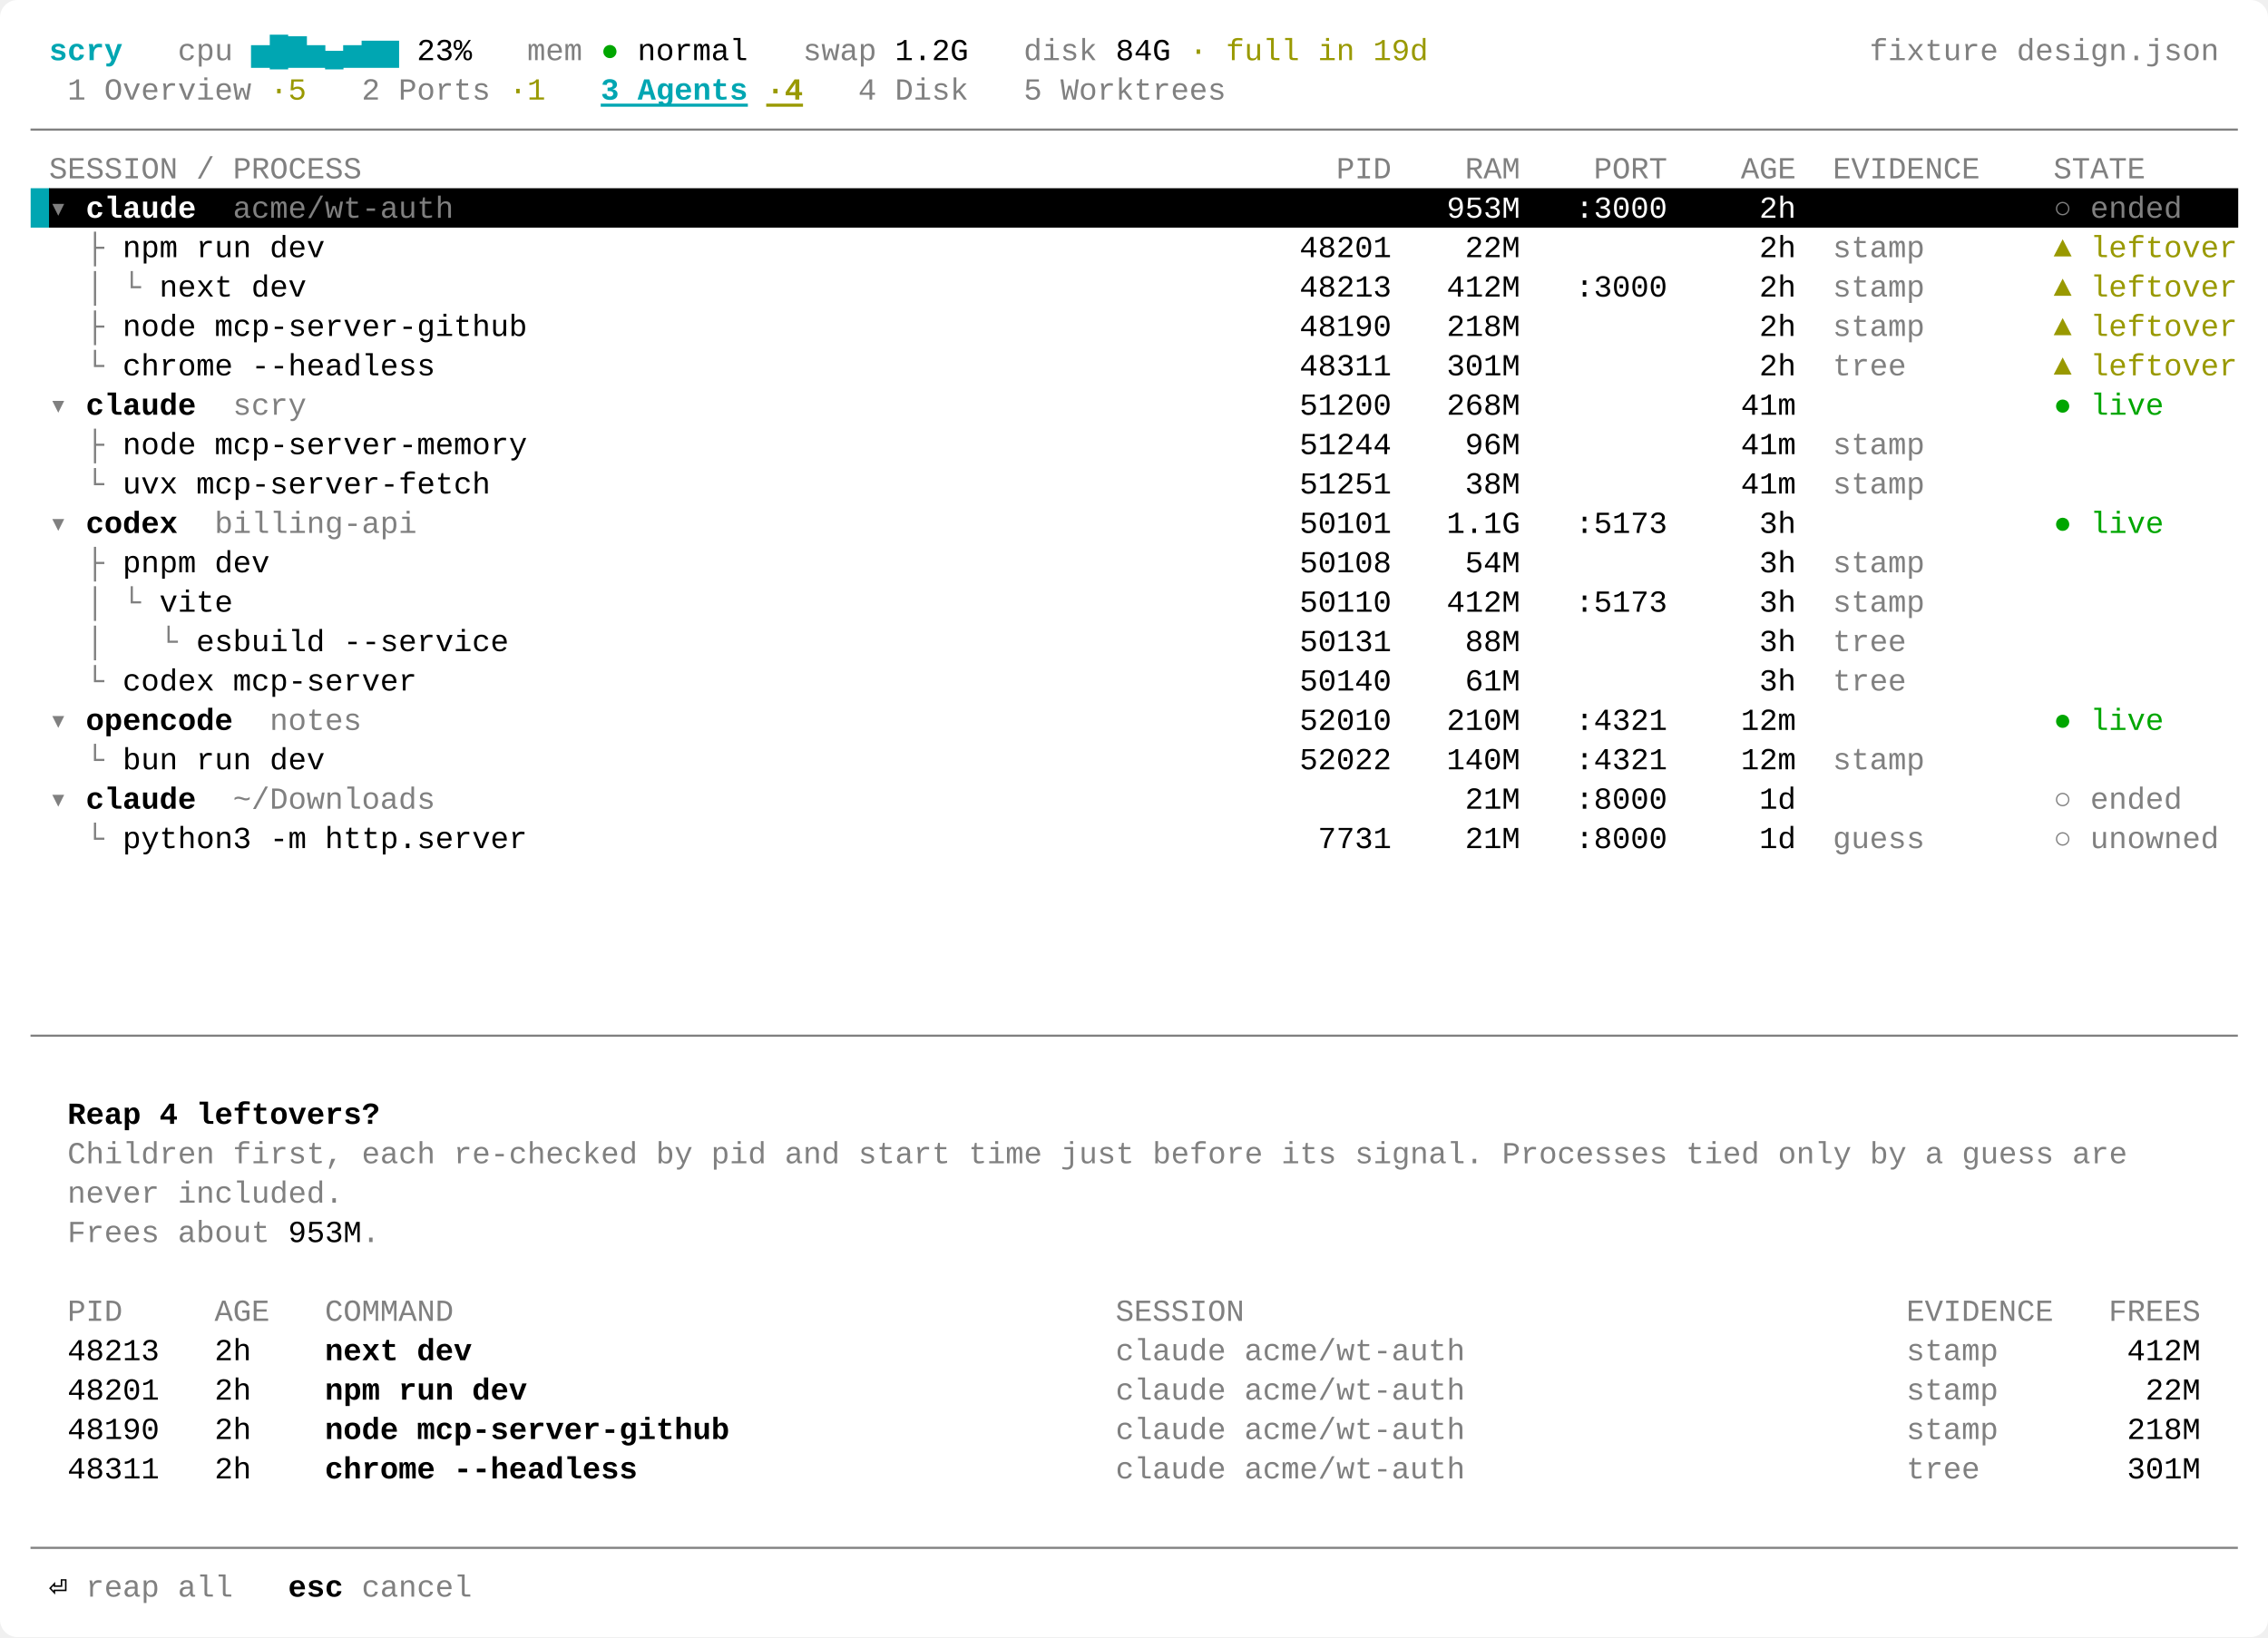
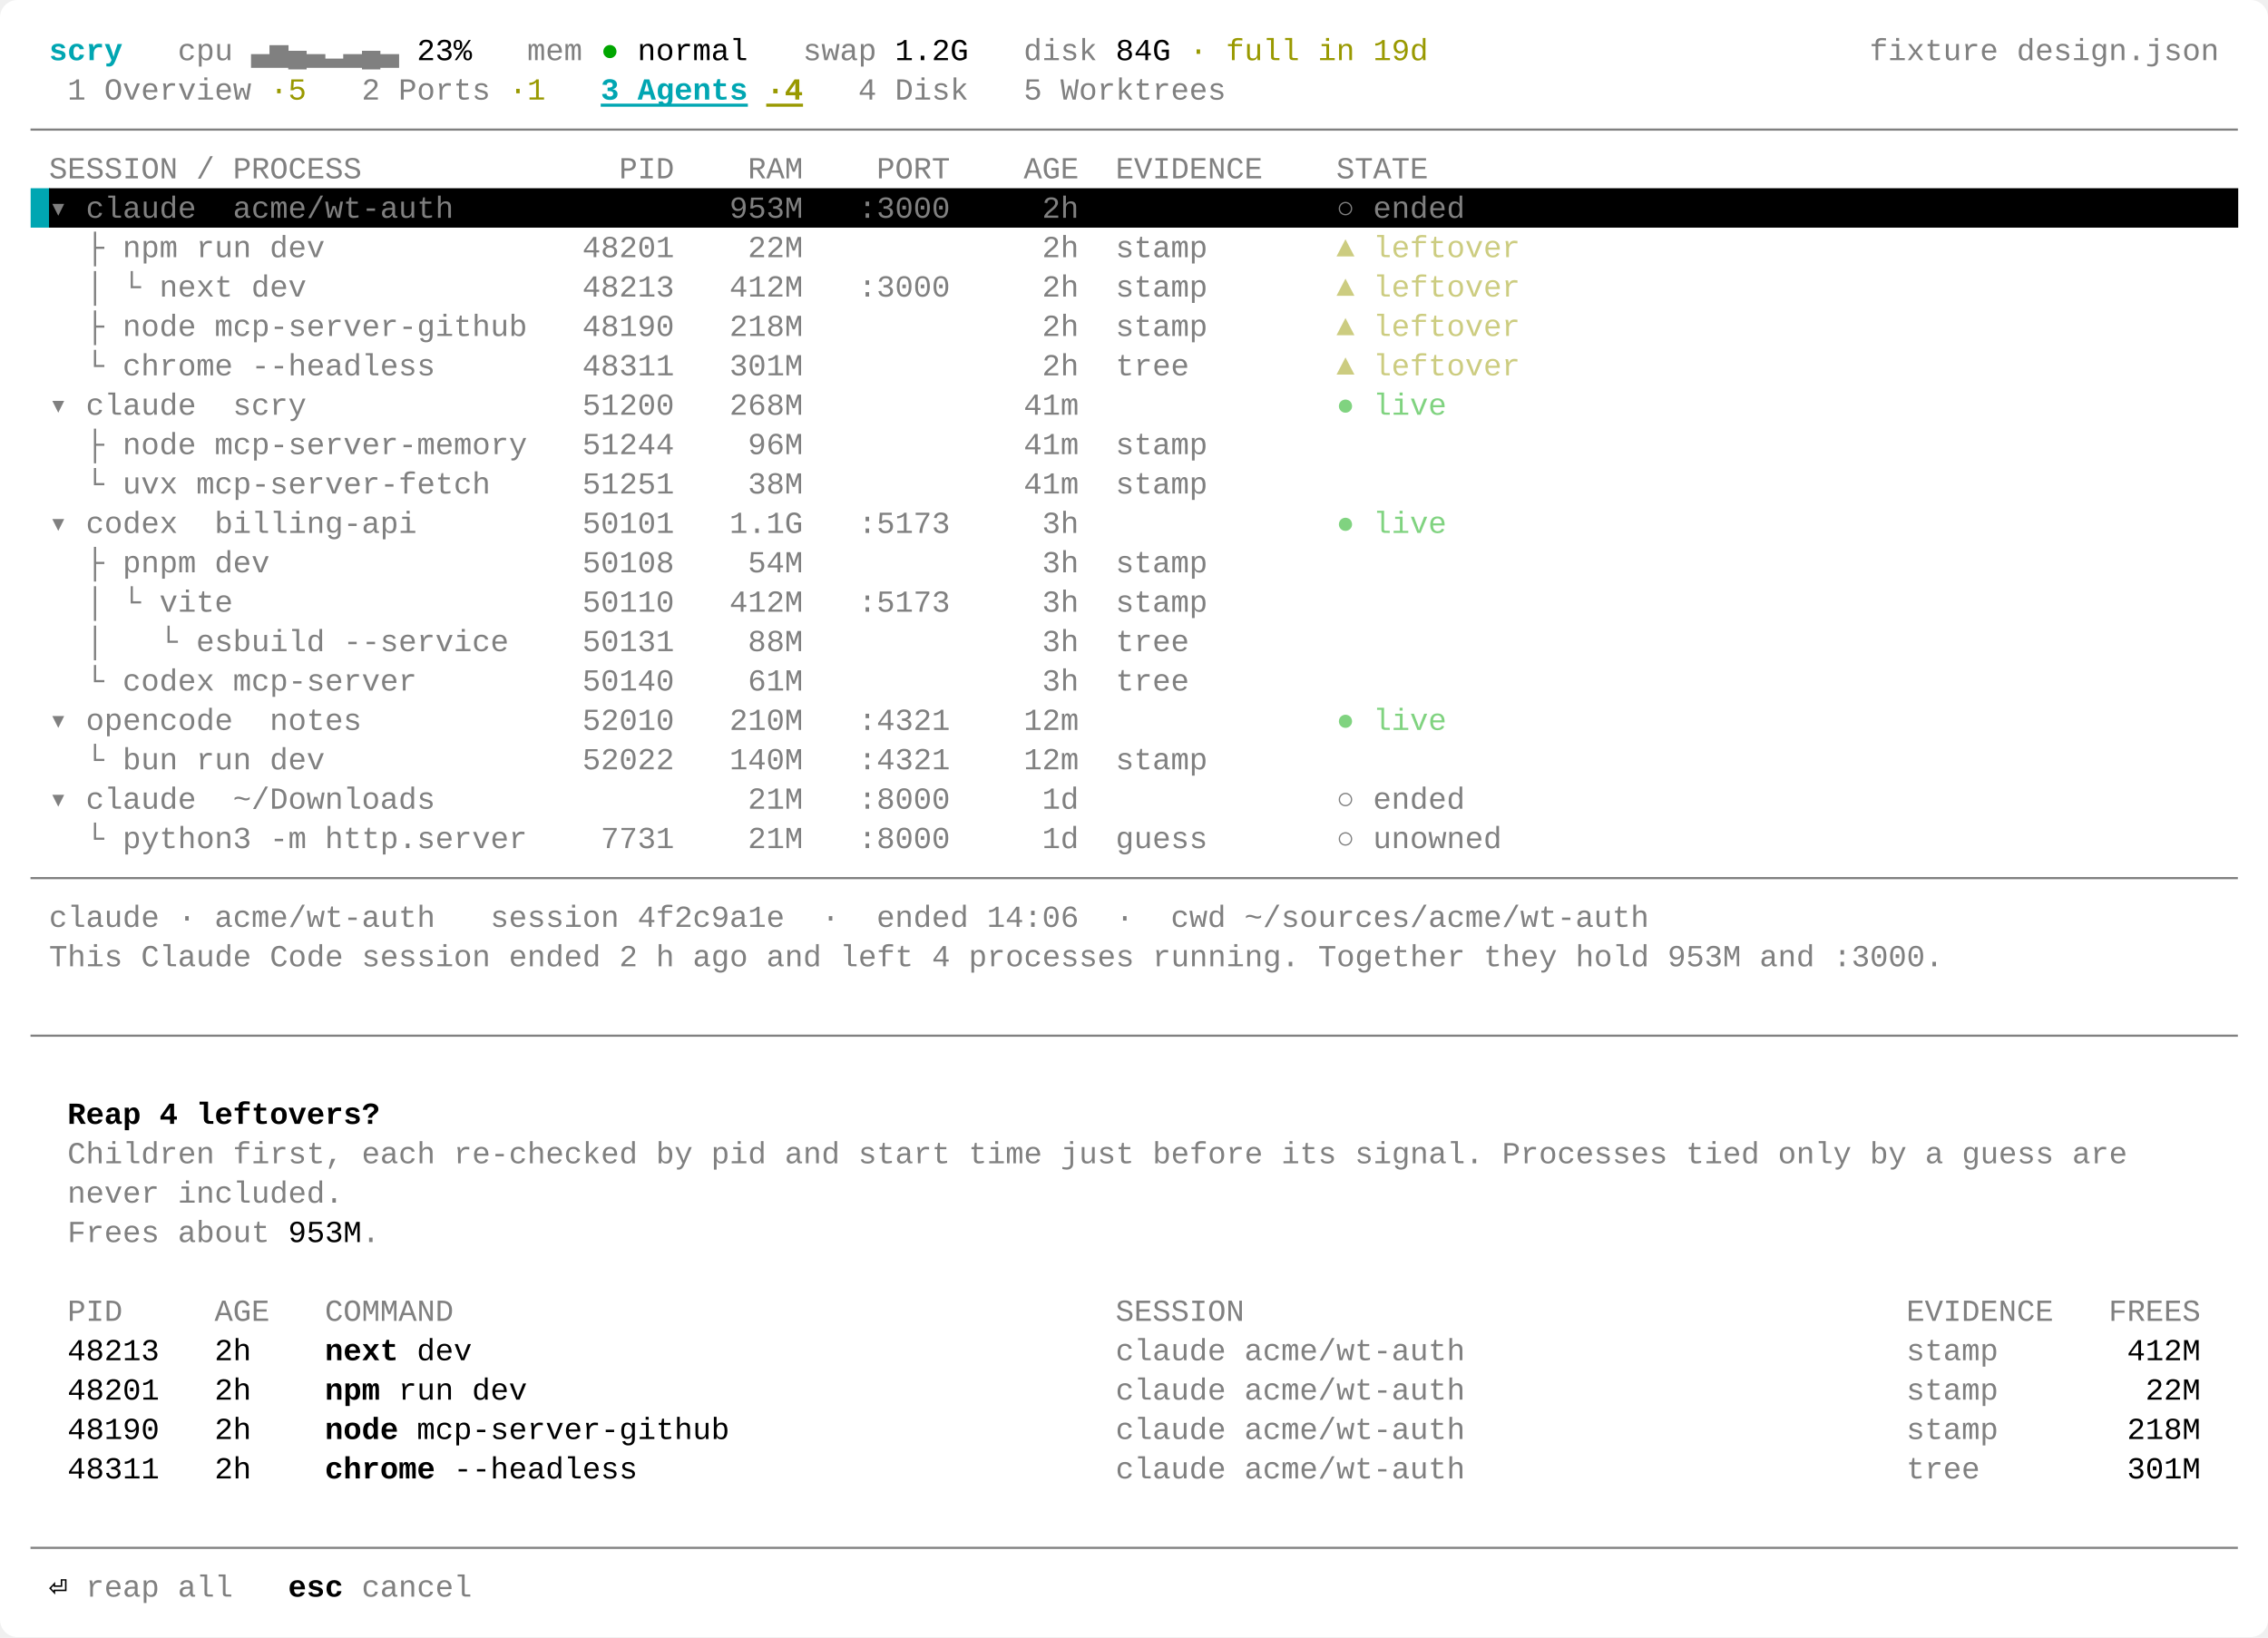
<svg xmlns="http://www.w3.org/2000/svg" width="1036" height="748" viewBox="0 0 1036 748">
  <style>text{font-family:ui-monospace,SFMono-Regular,"SF Mono",Menlo,Consolas,"Liberation Mono","DejaVu Sans Mono",monospace;font-size:14px;white-space:pre}</style>
  <rect width="1036" height="748" rx="8" fill="#ffffff" />
  <g transform="translate(14 14)">
    <text x="8.4" y="13.5" fill="#00a6b2" textLength="33.6" lengthAdjust="spacingAndGlyphs" xml:space="preserve" font-weight="700">scry</text>
-     <text x="67.2" y="13.5" fill="#808080" textLength="25.2" lengthAdjust="spacingAndGlyphs" xml:space="preserve">cpu</text>
-     <text x="100.8" y="13.5" fill="#00a6b2" textLength="67.2" lengthAdjust="spacingAndGlyphs" xml:space="preserve">▅█▇▅▄▅▆▆</text>
+     <text x="67.2" y="13.5" fill="#808080" textLength="100.8" lengthAdjust="spacingAndGlyphs" xml:space="preserve">cpu ▃▅▄▃▂▃▄▃</text>
    <text x="176.4" y="13.5" fill="#000000" textLength="25.2" lengthAdjust="spacingAndGlyphs" xml:space="preserve">23%</text>
    <text x="226.8" y="13.5" fill="#808080" textLength="25.2" lengthAdjust="spacingAndGlyphs" xml:space="preserve">mem</text>
    <text x="260.4" y="13.5" fill="#00a600" textLength="8.4" lengthAdjust="spacingAndGlyphs" xml:space="preserve">●</text>
    <text x="277.2" y="13.5" fill="#000000" textLength="50.4" lengthAdjust="spacingAndGlyphs" xml:space="preserve">normal</text>
    <text x="352.8" y="13.5" fill="#808080" textLength="33.6" lengthAdjust="spacingAndGlyphs" xml:space="preserve">swap</text>
    <text x="394.8" y="13.5" fill="#000000" textLength="33.6" lengthAdjust="spacingAndGlyphs" xml:space="preserve">1.2G</text>
    <text x="453.6" y="13.5" fill="#808080" textLength="33.6" lengthAdjust="spacingAndGlyphs" xml:space="preserve">disk</text>
    <text x="495.6" y="13.5" fill="#000000" textLength="25.2" lengthAdjust="spacingAndGlyphs" xml:space="preserve">84G</text>
    <text x="529.2" y="13.5" fill="#999900" textLength="109.2" lengthAdjust="spacingAndGlyphs" xml:space="preserve">· full in 19d</text>
    <text x="840.0" y="13.5" fill="#808080" textLength="159.6" lengthAdjust="spacingAndGlyphs" xml:space="preserve">fixture design.json</text>
    <text x="16.8" y="31.5" fill="#808080" textLength="84.0" lengthAdjust="spacingAndGlyphs" xml:space="preserve">1 Overview</text>
    <text x="109.2" y="31.5" fill="#999900" textLength="16.8" lengthAdjust="spacingAndGlyphs" xml:space="preserve">·5</text>
    <text x="151.2" y="31.5" fill="#808080" textLength="58.8" lengthAdjust="spacingAndGlyphs" xml:space="preserve">2 Ports</text>
    <text x="218.4" y="31.5" fill="#999900" textLength="16.8" lengthAdjust="spacingAndGlyphs" xml:space="preserve">·1</text>
    <text x="260.4" y="31.5" fill="#00a6b2" textLength="67.2" lengthAdjust="spacingAndGlyphs" xml:space="preserve" font-weight="700" text-decoration="underline">3 Agents</text>
    <text x="336.0" y="31.5" fill="#999900" textLength="16.8" lengthAdjust="spacingAndGlyphs" xml:space="preserve" font-weight="700" text-decoration="underline">·4</text>
    <text x="378.0" y="31.5" fill="#808080" textLength="50.4" lengthAdjust="spacingAndGlyphs" xml:space="preserve">4 Disk</text>
    <text x="453.6" y="31.5" fill="#808080" textLength="92.4" lengthAdjust="spacingAndGlyphs" xml:space="preserve">5 Worktrees</text>
    <text x="0.0" y="49.5" fill="#808080" textLength="1008.0" lengthAdjust="spacingAndGlyphs" xml:space="preserve">────────────────────────────────────────────────────────────────────────────────────────────────────────────────────────</text>
    <text x="8.4" y="67.5" fill="#808080" textLength="142.8" lengthAdjust="spacingAndGlyphs" xml:space="preserve">SESSION / PROCESS</text>
-     <text x="596.4" y="67.5" fill="#808080" textLength="25.2" lengthAdjust="spacingAndGlyphs" xml:space="preserve">PID</text>
-     <text x="655.2" y="67.5" fill="#808080" textLength="25.2" lengthAdjust="spacingAndGlyphs" xml:space="preserve">RAM</text>
-     <text x="714.0" y="67.5" fill="#808080" textLength="33.6" lengthAdjust="spacingAndGlyphs" xml:space="preserve">PORT</text>
-     <text x="781.2" y="67.5" fill="#808080" textLength="25.2" lengthAdjust="spacingAndGlyphs" xml:space="preserve">AGE</text>
-     <text x="823.2" y="67.5" fill="#808080" textLength="67.2" lengthAdjust="spacingAndGlyphs" xml:space="preserve">EVIDENCE</text>
-     <text x="924.0" y="67.5" fill="#808080" textLength="42.0" lengthAdjust="spacingAndGlyphs" xml:space="preserve">STATE</text>
+     <text x="268.8" y="67.5" fill="#808080" textLength="25.2" lengthAdjust="spacingAndGlyphs" xml:space="preserve">PID</text>
+     <text x="327.6" y="67.5" fill="#808080" textLength="25.2" lengthAdjust="spacingAndGlyphs" xml:space="preserve">RAM</text>
+     <text x="386.4" y="67.5" fill="#808080" textLength="33.6" lengthAdjust="spacingAndGlyphs" xml:space="preserve">PORT</text>
+     <text x="453.6" y="67.5" fill="#808080" textLength="25.2" lengthAdjust="spacingAndGlyphs" xml:space="preserve">AGE</text>
+     <text x="495.6" y="67.5" fill="#808080" textLength="67.2" lengthAdjust="spacingAndGlyphs" xml:space="preserve">EVIDENCE</text>
+     <text x="596.4" y="67.5" fill="#808080" textLength="42.0" lengthAdjust="spacingAndGlyphs" xml:space="preserve">STATE</text>
    <rect x="0.0" y="72" width="8.8" height="18" fill="#00a6b2" />
    <rect x="8.4" y="72" width="1000.0" height="18" fill="#000000" />
-     <text x="8.4" y="85.5" fill="#808080" textLength="8.4" lengthAdjust="spacingAndGlyphs" xml:space="preserve">▾</text>
-     <text x="25.2" y="85.5" fill="#ffffff" textLength="50.4" lengthAdjust="spacingAndGlyphs" xml:space="preserve" font-weight="700">claude</text>
+     <text x="8.4" y="85.5" fill="#808080" textLength="67.2" lengthAdjust="spacingAndGlyphs" xml:space="preserve">▾ claude</text>
    <text x="92.4" y="85.5" fill="#808080" textLength="100.8" lengthAdjust="spacingAndGlyphs" xml:space="preserve">acme/wt-auth</text>
-     <text x="646.8" y="85.5" fill="#ffffff" textLength="33.6" lengthAdjust="spacingAndGlyphs" xml:space="preserve">953M</text>
-     <text x="705.6" y="85.5" fill="#ffffff" textLength="42.0" lengthAdjust="spacingAndGlyphs" xml:space="preserve">:3000</text>
-     <text x="789.6" y="85.5" fill="#ffffff" textLength="16.8" lengthAdjust="spacingAndGlyphs" xml:space="preserve">2h</text>
-     <text x="924.0" y="85.5" fill="#808080" textLength="58.8" lengthAdjust="spacingAndGlyphs" xml:space="preserve">○ ended</text>
-     <text x="25.2" y="103.5" fill="#808080" textLength="8.4" lengthAdjust="spacingAndGlyphs" xml:space="preserve">├</text>
-     <text x="42.0" y="103.5" fill="#000000" textLength="92.4" lengthAdjust="spacingAndGlyphs" xml:space="preserve">npm run dev</text>
-     <text x="579.6" y="103.5" fill="#000000" textLength="42.0" lengthAdjust="spacingAndGlyphs" xml:space="preserve">48201</text>
-     <text x="655.2" y="103.5" fill="#000000" textLength="25.2" lengthAdjust="spacingAndGlyphs" xml:space="preserve">22M</text>
-     <text x="789.6" y="103.5" fill="#000000" textLength="16.8" lengthAdjust="spacingAndGlyphs" xml:space="preserve">2h</text>
-     <text x="823.2" y="103.5" fill="#808080" textLength="42.0" lengthAdjust="spacingAndGlyphs" xml:space="preserve">stamp</text>
-     <text x="924.0" y="103.5" fill="#999900" textLength="84.0" lengthAdjust="spacingAndGlyphs" xml:space="preserve">▲ leftover</text>
-     <text x="25.2" y="121.5" fill="#808080" textLength="25.2" lengthAdjust="spacingAndGlyphs" xml:space="preserve">│ └</text>
-     <text x="58.8" y="121.5" fill="#000000" textLength="67.2" lengthAdjust="spacingAndGlyphs" xml:space="preserve">next dev</text>
-     <text x="579.6" y="121.5" fill="#000000" textLength="42.0" lengthAdjust="spacingAndGlyphs" xml:space="preserve">48213</text>
-     <text x="646.8" y="121.5" fill="#000000" textLength="33.6" lengthAdjust="spacingAndGlyphs" xml:space="preserve">412M</text>
-     <text x="705.6" y="121.5" fill="#000000" textLength="42.0" lengthAdjust="spacingAndGlyphs" xml:space="preserve">:3000</text>
-     <text x="789.6" y="121.5" fill="#000000" textLength="16.8" lengthAdjust="spacingAndGlyphs" xml:space="preserve">2h</text>
-     <text x="823.2" y="121.5" fill="#808080" textLength="42.0" lengthAdjust="spacingAndGlyphs" xml:space="preserve">stamp</text>
-     <text x="924.0" y="121.5" fill="#999900" textLength="84.0" lengthAdjust="spacingAndGlyphs" xml:space="preserve">▲ leftover</text>
-     <text x="25.2" y="139.5" fill="#808080" textLength="8.4" lengthAdjust="spacingAndGlyphs" xml:space="preserve">├</text>
-     <text x="42.0" y="139.5" fill="#000000" textLength="184.8" lengthAdjust="spacingAndGlyphs" xml:space="preserve">node mcp-server-github</text>
-     <text x="579.6" y="139.5" fill="#000000" textLength="42.0" lengthAdjust="spacingAndGlyphs" xml:space="preserve">48190</text>
-     <text x="646.8" y="139.5" fill="#000000" textLength="33.6" lengthAdjust="spacingAndGlyphs" xml:space="preserve">218M</text>
-     <text x="789.6" y="139.5" fill="#000000" textLength="16.8" lengthAdjust="spacingAndGlyphs" xml:space="preserve">2h</text>
-     <text x="823.2" y="139.5" fill="#808080" textLength="42.0" lengthAdjust="spacingAndGlyphs" xml:space="preserve">stamp</text>
-     <text x="924.0" y="139.5" fill="#999900" textLength="84.0" lengthAdjust="spacingAndGlyphs" xml:space="preserve">▲ leftover</text>
-     <text x="25.2" y="157.5" fill="#808080" textLength="8.4" lengthAdjust="spacingAndGlyphs" xml:space="preserve">└</text>
-     <text x="42.0" y="157.5" fill="#000000" textLength="142.8" lengthAdjust="spacingAndGlyphs" xml:space="preserve">chrome --headless</text>
-     <text x="579.6" y="157.5" fill="#000000" textLength="42.0" lengthAdjust="spacingAndGlyphs" xml:space="preserve">48311</text>
-     <text x="646.8" y="157.5" fill="#000000" textLength="33.6" lengthAdjust="spacingAndGlyphs" xml:space="preserve">301M</text>
-     <text x="789.6" y="157.5" fill="#000000" textLength="16.8" lengthAdjust="spacingAndGlyphs" xml:space="preserve">2h</text>
-     <text x="823.2" y="157.5" fill="#808080" textLength="33.6" lengthAdjust="spacingAndGlyphs" xml:space="preserve">tree</text>
-     <text x="924.0" y="157.5" fill="#999900" textLength="84.0" lengthAdjust="spacingAndGlyphs" xml:space="preserve">▲ leftover</text>
-     <text x="8.4" y="175.5" fill="#808080" textLength="8.4" lengthAdjust="spacingAndGlyphs" xml:space="preserve">▾</text>
-     <text x="25.2" y="175.5" fill="#000000" textLength="50.4" lengthAdjust="spacingAndGlyphs" xml:space="preserve" font-weight="700">claude</text>
+     <text x="319.2" y="85.5" fill="#808080" textLength="33.6" lengthAdjust="spacingAndGlyphs" xml:space="preserve">953M</text>
+     <text x="378.0" y="85.5" fill="#808080" textLength="42.0" lengthAdjust="spacingAndGlyphs" xml:space="preserve">:3000</text>
+     <text x="462.0" y="85.5" fill="#808080" textLength="16.8" lengthAdjust="spacingAndGlyphs" xml:space="preserve">2h</text>
+     <text x="596.4" y="85.5" fill="#808080" textLength="58.8" lengthAdjust="spacingAndGlyphs" xml:space="preserve">○ ended</text>
+     <text x="25.2" y="103.5" fill="#808080" textLength="109.2" lengthAdjust="spacingAndGlyphs" xml:space="preserve">├ npm run dev</text>
+     <text x="252.0" y="103.5" fill="#808080" textLength="42.0" lengthAdjust="spacingAndGlyphs" xml:space="preserve">48201</text>
+     <text x="327.6" y="103.5" fill="#808080" textLength="25.2" lengthAdjust="spacingAndGlyphs" xml:space="preserve">22M</text>
+     <text x="462.0" y="103.5" fill="#808080" textLength="16.8" lengthAdjust="spacingAndGlyphs" xml:space="preserve">2h</text>
+     <text x="495.6" y="103.5" fill="#808080" textLength="42.0" lengthAdjust="spacingAndGlyphs" xml:space="preserve">stamp</text>
+     <text x="596.4" y="103.5" fill="#cccc80" textLength="84.0" lengthAdjust="spacingAndGlyphs" xml:space="preserve">▲ leftover</text>
+     <text x="25.2" y="121.5" fill="#808080" textLength="100.8" lengthAdjust="spacingAndGlyphs" xml:space="preserve">│ └ next dev</text>
+     <text x="252.0" y="121.5" fill="#808080" textLength="42.0" lengthAdjust="spacingAndGlyphs" xml:space="preserve">48213</text>
+     <text x="319.2" y="121.5" fill="#808080" textLength="33.6" lengthAdjust="spacingAndGlyphs" xml:space="preserve">412M</text>
+     <text x="378.0" y="121.5" fill="#808080" textLength="42.0" lengthAdjust="spacingAndGlyphs" xml:space="preserve">:3000</text>
+     <text x="462.0" y="121.5" fill="#808080" textLength="16.8" lengthAdjust="spacingAndGlyphs" xml:space="preserve">2h</text>
+     <text x="495.6" y="121.5" fill="#808080" textLength="42.0" lengthAdjust="spacingAndGlyphs" xml:space="preserve">stamp</text>
+     <text x="596.4" y="121.5" fill="#cccc80" textLength="84.0" lengthAdjust="spacingAndGlyphs" xml:space="preserve">▲ leftover</text>
+     <text x="25.2" y="139.5" fill="#808080" textLength="201.6" lengthAdjust="spacingAndGlyphs" xml:space="preserve">├ node mcp-server-github</text>
+     <text x="252.0" y="139.5" fill="#808080" textLength="42.0" lengthAdjust="spacingAndGlyphs" xml:space="preserve">48190</text>
+     <text x="319.2" y="139.5" fill="#808080" textLength="33.6" lengthAdjust="spacingAndGlyphs" xml:space="preserve">218M</text>
+     <text x="462.0" y="139.5" fill="#808080" textLength="16.8" lengthAdjust="spacingAndGlyphs" xml:space="preserve">2h</text>
+     <text x="495.6" y="139.5" fill="#808080" textLength="42.0" lengthAdjust="spacingAndGlyphs" xml:space="preserve">stamp</text>
+     <text x="596.4" y="139.5" fill="#cccc80" textLength="84.0" lengthAdjust="spacingAndGlyphs" xml:space="preserve">▲ leftover</text>
+     <text x="25.2" y="157.5" fill="#808080" textLength="159.6" lengthAdjust="spacingAndGlyphs" xml:space="preserve">└ chrome --headless</text>
+     <text x="252.0" y="157.5" fill="#808080" textLength="42.0" lengthAdjust="spacingAndGlyphs" xml:space="preserve">48311</text>
+     <text x="319.2" y="157.5" fill="#808080" textLength="33.6" lengthAdjust="spacingAndGlyphs" xml:space="preserve">301M</text>
+     <text x="462.0" y="157.5" fill="#808080" textLength="16.8" lengthAdjust="spacingAndGlyphs" xml:space="preserve">2h</text>
+     <text x="495.6" y="157.5" fill="#808080" textLength="33.6" lengthAdjust="spacingAndGlyphs" xml:space="preserve">tree</text>
+     <text x="596.4" y="157.5" fill="#cccc80" textLength="84.0" lengthAdjust="spacingAndGlyphs" xml:space="preserve">▲ leftover</text>
+     <text x="8.4" y="175.5" fill="#808080" textLength="67.2" lengthAdjust="spacingAndGlyphs" xml:space="preserve">▾ claude</text>
    <text x="92.4" y="175.5" fill="#808080" textLength="33.6" lengthAdjust="spacingAndGlyphs" xml:space="preserve">scry</text>
-     <text x="579.6" y="175.5" fill="#000000" textLength="42.0" lengthAdjust="spacingAndGlyphs" xml:space="preserve">51200</text>
-     <text x="646.8" y="175.5" fill="#000000" textLength="33.6" lengthAdjust="spacingAndGlyphs" xml:space="preserve">268M</text>
-     <text x="781.2" y="175.5" fill="#000000" textLength="25.2" lengthAdjust="spacingAndGlyphs" xml:space="preserve">41m</text>
-     <text x="924.0" y="175.5" fill="#00a600" textLength="50.4" lengthAdjust="spacingAndGlyphs" xml:space="preserve">● live</text>
-     <text x="25.2" y="193.5" fill="#808080" textLength="8.4" lengthAdjust="spacingAndGlyphs" xml:space="preserve">├</text>
-     <text x="42.0" y="193.5" fill="#000000" textLength="184.8" lengthAdjust="spacingAndGlyphs" xml:space="preserve">node mcp-server-memory</text>
-     <text x="579.6" y="193.5" fill="#000000" textLength="42.0" lengthAdjust="spacingAndGlyphs" xml:space="preserve">51244</text>
-     <text x="655.2" y="193.5" fill="#000000" textLength="25.2" lengthAdjust="spacingAndGlyphs" xml:space="preserve">96M</text>
-     <text x="781.2" y="193.5" fill="#000000" textLength="25.2" lengthAdjust="spacingAndGlyphs" xml:space="preserve">41m</text>
-     <text x="823.2" y="193.5" fill="#808080" textLength="42.0" lengthAdjust="spacingAndGlyphs" xml:space="preserve">stamp</text>
-     <text x="25.2" y="211.5" fill="#808080" textLength="8.4" lengthAdjust="spacingAndGlyphs" xml:space="preserve">└</text>
-     <text x="42.0" y="211.5" fill="#000000" textLength="168.0" lengthAdjust="spacingAndGlyphs" xml:space="preserve">uvx mcp-server-fetch</text>
-     <text x="579.6" y="211.5" fill="#000000" textLength="42.0" lengthAdjust="spacingAndGlyphs" xml:space="preserve">51251</text>
-     <text x="655.2" y="211.5" fill="#000000" textLength="25.2" lengthAdjust="spacingAndGlyphs" xml:space="preserve">38M</text>
-     <text x="781.2" y="211.5" fill="#000000" textLength="25.2" lengthAdjust="spacingAndGlyphs" xml:space="preserve">41m</text>
-     <text x="823.2" y="211.5" fill="#808080" textLength="42.0" lengthAdjust="spacingAndGlyphs" xml:space="preserve">stamp</text>
-     <text x="8.4" y="229.5" fill="#808080" textLength="8.4" lengthAdjust="spacingAndGlyphs" xml:space="preserve">▾</text>
-     <text x="25.2" y="229.5" fill="#000000" textLength="42.0" lengthAdjust="spacingAndGlyphs" xml:space="preserve" font-weight="700">codex</text>
+     <text x="252.0" y="175.5" fill="#808080" textLength="42.0" lengthAdjust="spacingAndGlyphs" xml:space="preserve">51200</text>
+     <text x="319.2" y="175.5" fill="#808080" textLength="33.6" lengthAdjust="spacingAndGlyphs" xml:space="preserve">268M</text>
+     <text x="453.6" y="175.5" fill="#808080" textLength="25.2" lengthAdjust="spacingAndGlyphs" xml:space="preserve">41m</text>
+     <text x="596.4" y="175.5" fill="#80d380" textLength="50.4" lengthAdjust="spacingAndGlyphs" xml:space="preserve">● live</text>
+     <text x="25.2" y="193.5" fill="#808080" textLength="201.6" lengthAdjust="spacingAndGlyphs" xml:space="preserve">├ node mcp-server-memory</text>
+     <text x="252.0" y="193.5" fill="#808080" textLength="42.0" lengthAdjust="spacingAndGlyphs" xml:space="preserve">51244</text>
+     <text x="327.6" y="193.5" fill="#808080" textLength="25.2" lengthAdjust="spacingAndGlyphs" xml:space="preserve">96M</text>
+     <text x="453.6" y="193.5" fill="#808080" textLength="25.2" lengthAdjust="spacingAndGlyphs" xml:space="preserve">41m</text>
+     <text x="495.6" y="193.5" fill="#808080" textLength="42.0" lengthAdjust="spacingAndGlyphs" xml:space="preserve">stamp</text>
+     <text x="25.2" y="211.5" fill="#808080" textLength="184.8" lengthAdjust="spacingAndGlyphs" xml:space="preserve">└ uvx mcp-server-fetch</text>
+     <text x="252.0" y="211.5" fill="#808080" textLength="42.0" lengthAdjust="spacingAndGlyphs" xml:space="preserve">51251</text>
+     <text x="327.6" y="211.5" fill="#808080" textLength="25.2" lengthAdjust="spacingAndGlyphs" xml:space="preserve">38M</text>
+     <text x="453.6" y="211.5" fill="#808080" textLength="25.2" lengthAdjust="spacingAndGlyphs" xml:space="preserve">41m</text>
+     <text x="495.6" y="211.5" fill="#808080" textLength="42.0" lengthAdjust="spacingAndGlyphs" xml:space="preserve">stamp</text>
+     <text x="8.4" y="229.5" fill="#808080" textLength="58.8" lengthAdjust="spacingAndGlyphs" xml:space="preserve">▾ codex</text>
    <text x="84.0" y="229.5" fill="#808080" textLength="92.4" lengthAdjust="spacingAndGlyphs" xml:space="preserve">billing-api</text>
-     <text x="579.6" y="229.5" fill="#000000" textLength="42.0" lengthAdjust="spacingAndGlyphs" xml:space="preserve">50101</text>
-     <text x="646.8" y="229.5" fill="#000000" textLength="33.6" lengthAdjust="spacingAndGlyphs" xml:space="preserve">1.1G</text>
-     <text x="705.6" y="229.5" fill="#000000" textLength="42.0" lengthAdjust="spacingAndGlyphs" xml:space="preserve">:5173</text>
-     <text x="789.6" y="229.5" fill="#000000" textLength="16.8" lengthAdjust="spacingAndGlyphs" xml:space="preserve">3h</text>
-     <text x="924.0" y="229.5" fill="#00a600" textLength="50.4" lengthAdjust="spacingAndGlyphs" xml:space="preserve">● live</text>
-     <text x="25.2" y="247.5" fill="#808080" textLength="8.4" lengthAdjust="spacingAndGlyphs" xml:space="preserve">├</text>
-     <text x="42.0" y="247.5" fill="#000000" textLength="67.2" lengthAdjust="spacingAndGlyphs" xml:space="preserve">pnpm dev</text>
-     <text x="579.6" y="247.5" fill="#000000" textLength="42.0" lengthAdjust="spacingAndGlyphs" xml:space="preserve">50108</text>
-     <text x="655.2" y="247.5" fill="#000000" textLength="25.2" lengthAdjust="spacingAndGlyphs" xml:space="preserve">54M</text>
-     <text x="789.6" y="247.5" fill="#000000" textLength="16.8" lengthAdjust="spacingAndGlyphs" xml:space="preserve">3h</text>
-     <text x="823.2" y="247.5" fill="#808080" textLength="42.0" lengthAdjust="spacingAndGlyphs" xml:space="preserve">stamp</text>
-     <text x="25.2" y="265.5" fill="#808080" textLength="25.2" lengthAdjust="spacingAndGlyphs" xml:space="preserve">│ └</text>
-     <text x="58.8" y="265.5" fill="#000000" textLength="33.6" lengthAdjust="spacingAndGlyphs" xml:space="preserve">vite</text>
-     <text x="579.6" y="265.5" fill="#000000" textLength="42.0" lengthAdjust="spacingAndGlyphs" xml:space="preserve">50110</text>
-     <text x="646.8" y="265.5" fill="#000000" textLength="33.6" lengthAdjust="spacingAndGlyphs" xml:space="preserve">412M</text>
-     <text x="705.6" y="265.5" fill="#000000" textLength="42.0" lengthAdjust="spacingAndGlyphs" xml:space="preserve">:5173</text>
-     <text x="789.6" y="265.5" fill="#000000" textLength="16.8" lengthAdjust="spacingAndGlyphs" xml:space="preserve">3h</text>
-     <text x="823.2" y="265.5" fill="#808080" textLength="42.0" lengthAdjust="spacingAndGlyphs" xml:space="preserve">stamp</text>
+     <text x="252.0" y="229.5" fill="#808080" textLength="42.0" lengthAdjust="spacingAndGlyphs" xml:space="preserve">50101</text>
+     <text x="319.2" y="229.5" fill="#808080" textLength="33.6" lengthAdjust="spacingAndGlyphs" xml:space="preserve">1.1G</text>
+     <text x="378.0" y="229.5" fill="#808080" textLength="42.0" lengthAdjust="spacingAndGlyphs" xml:space="preserve">:5173</text>
+     <text x="462.0" y="229.5" fill="#808080" textLength="16.8" lengthAdjust="spacingAndGlyphs" xml:space="preserve">3h</text>
+     <text x="596.4" y="229.5" fill="#80d380" textLength="50.4" lengthAdjust="spacingAndGlyphs" xml:space="preserve">● live</text>
+     <text x="25.2" y="247.5" fill="#808080" textLength="84.0" lengthAdjust="spacingAndGlyphs" xml:space="preserve">├ pnpm dev</text>
+     <text x="252.0" y="247.5" fill="#808080" textLength="42.0" lengthAdjust="spacingAndGlyphs" xml:space="preserve">50108</text>
+     <text x="327.6" y="247.5" fill="#808080" textLength="25.2" lengthAdjust="spacingAndGlyphs" xml:space="preserve">54M</text>
+     <text x="462.0" y="247.5" fill="#808080" textLength="16.8" lengthAdjust="spacingAndGlyphs" xml:space="preserve">3h</text>
+     <text x="495.6" y="247.5" fill="#808080" textLength="42.0" lengthAdjust="spacingAndGlyphs" xml:space="preserve">stamp</text>
+     <text x="25.2" y="265.5" fill="#808080" textLength="67.2" lengthAdjust="spacingAndGlyphs" xml:space="preserve">│ └ vite</text>
+     <text x="252.0" y="265.5" fill="#808080" textLength="42.0" lengthAdjust="spacingAndGlyphs" xml:space="preserve">50110</text>
+     <text x="319.2" y="265.5" fill="#808080" textLength="33.6" lengthAdjust="spacingAndGlyphs" xml:space="preserve">412M</text>
+     <text x="378.0" y="265.5" fill="#808080" textLength="42.0" lengthAdjust="spacingAndGlyphs" xml:space="preserve">:5173</text>
+     <text x="462.0" y="265.5" fill="#808080" textLength="16.8" lengthAdjust="spacingAndGlyphs" xml:space="preserve">3h</text>
+     <text x="495.6" y="265.5" fill="#808080" textLength="42.0" lengthAdjust="spacingAndGlyphs" xml:space="preserve">stamp</text>
    <text x="25.2" y="283.5" fill="#808080" textLength="8.4" lengthAdjust="spacingAndGlyphs" xml:space="preserve">│</text>
-     <text x="58.8" y="283.5" fill="#808080" textLength="8.4" lengthAdjust="spacingAndGlyphs" xml:space="preserve">└</text>
-     <text x="75.6" y="283.5" fill="#000000" textLength="142.8" lengthAdjust="spacingAndGlyphs" xml:space="preserve">esbuild --service</text>
-     <text x="579.6" y="283.5" fill="#000000" textLength="42.0" lengthAdjust="spacingAndGlyphs" xml:space="preserve">50131</text>
-     <text x="655.2" y="283.5" fill="#000000" textLength="25.2" lengthAdjust="spacingAndGlyphs" xml:space="preserve">88M</text>
-     <text x="789.6" y="283.5" fill="#000000" textLength="16.8" lengthAdjust="spacingAndGlyphs" xml:space="preserve">3h</text>
-     <text x="823.2" y="283.5" fill="#808080" textLength="33.6" lengthAdjust="spacingAndGlyphs" xml:space="preserve">tree</text>
-     <text x="25.2" y="301.5" fill="#808080" textLength="8.4" lengthAdjust="spacingAndGlyphs" xml:space="preserve">└</text>
-     <text x="42.0" y="301.5" fill="#000000" textLength="134.4" lengthAdjust="spacingAndGlyphs" xml:space="preserve">codex mcp-server</text>
-     <text x="579.6" y="301.5" fill="#000000" textLength="42.0" lengthAdjust="spacingAndGlyphs" xml:space="preserve">50140</text>
-     <text x="655.2" y="301.5" fill="#000000" textLength="25.2" lengthAdjust="spacingAndGlyphs" xml:space="preserve">61M</text>
-     <text x="789.6" y="301.5" fill="#000000" textLength="16.8" lengthAdjust="spacingAndGlyphs" xml:space="preserve">3h</text>
-     <text x="823.2" y="301.5" fill="#808080" textLength="33.6" lengthAdjust="spacingAndGlyphs" xml:space="preserve">tree</text>
-     <text x="8.4" y="319.5" fill="#808080" textLength="8.4" lengthAdjust="spacingAndGlyphs" xml:space="preserve">▾</text>
-     <text x="25.2" y="319.5" fill="#000000" textLength="67.2" lengthAdjust="spacingAndGlyphs" xml:space="preserve" font-weight="700">opencode</text>
+     <text x="58.8" y="283.5" fill="#808080" textLength="159.6" lengthAdjust="spacingAndGlyphs" xml:space="preserve">└ esbuild --service</text>
+     <text x="252.0" y="283.5" fill="#808080" textLength="42.0" lengthAdjust="spacingAndGlyphs" xml:space="preserve">50131</text>
+     <text x="327.6" y="283.5" fill="#808080" textLength="25.2" lengthAdjust="spacingAndGlyphs" xml:space="preserve">88M</text>
+     <text x="462.0" y="283.5" fill="#808080" textLength="16.8" lengthAdjust="spacingAndGlyphs" xml:space="preserve">3h</text>
+     <text x="495.6" y="283.5" fill="#808080" textLength="33.6" lengthAdjust="spacingAndGlyphs" xml:space="preserve">tree</text>
+     <text x="25.2" y="301.5" fill="#808080" textLength="151.2" lengthAdjust="spacingAndGlyphs" xml:space="preserve">└ codex mcp-server</text>
+     <text x="252.0" y="301.5" fill="#808080" textLength="42.0" lengthAdjust="spacingAndGlyphs" xml:space="preserve">50140</text>
+     <text x="327.6" y="301.5" fill="#808080" textLength="25.2" lengthAdjust="spacingAndGlyphs" xml:space="preserve">61M</text>
+     <text x="462.0" y="301.5" fill="#808080" textLength="16.8" lengthAdjust="spacingAndGlyphs" xml:space="preserve">3h</text>
+     <text x="495.6" y="301.5" fill="#808080" textLength="33.6" lengthAdjust="spacingAndGlyphs" xml:space="preserve">tree</text>
+     <text x="8.4" y="319.5" fill="#808080" textLength="84.0" lengthAdjust="spacingAndGlyphs" xml:space="preserve">▾ opencode</text>
    <text x="109.2" y="319.5" fill="#808080" textLength="42.0" lengthAdjust="spacingAndGlyphs" xml:space="preserve">notes</text>
-     <text x="579.6" y="319.5" fill="#000000" textLength="42.0" lengthAdjust="spacingAndGlyphs" xml:space="preserve">52010</text>
-     <text x="646.8" y="319.5" fill="#000000" textLength="33.6" lengthAdjust="spacingAndGlyphs" xml:space="preserve">210M</text>
-     <text x="705.6" y="319.5" fill="#000000" textLength="42.0" lengthAdjust="spacingAndGlyphs" xml:space="preserve">:4321</text>
-     <text x="781.2" y="319.5" fill="#000000" textLength="25.2" lengthAdjust="spacingAndGlyphs" xml:space="preserve">12m</text>
-     <text x="924.0" y="319.5" fill="#00a600" textLength="50.4" lengthAdjust="spacingAndGlyphs" xml:space="preserve">● live</text>
-     <text x="25.2" y="337.5" fill="#808080" textLength="8.4" lengthAdjust="spacingAndGlyphs" xml:space="preserve">└</text>
-     <text x="42.0" y="337.5" fill="#000000" textLength="92.4" lengthAdjust="spacingAndGlyphs" xml:space="preserve">bun run dev</text>
-     <text x="579.6" y="337.5" fill="#000000" textLength="42.0" lengthAdjust="spacingAndGlyphs" xml:space="preserve">52022</text>
-     <text x="646.8" y="337.5" fill="#000000" textLength="33.6" lengthAdjust="spacingAndGlyphs" xml:space="preserve">140M</text>
-     <text x="705.6" y="337.5" fill="#000000" textLength="42.0" lengthAdjust="spacingAndGlyphs" xml:space="preserve">:4321</text>
-     <text x="781.2" y="337.5" fill="#000000" textLength="25.2" lengthAdjust="spacingAndGlyphs" xml:space="preserve">12m</text>
-     <text x="823.2" y="337.5" fill="#808080" textLength="42.0" lengthAdjust="spacingAndGlyphs" xml:space="preserve">stamp</text>
-     <text x="8.4" y="355.5" fill="#808080" textLength="8.4" lengthAdjust="spacingAndGlyphs" xml:space="preserve">▾</text>
-     <text x="25.2" y="355.5" fill="#000000" textLength="50.4" lengthAdjust="spacingAndGlyphs" xml:space="preserve" font-weight="700">claude</text>
+     <text x="252.0" y="319.5" fill="#808080" textLength="42.0" lengthAdjust="spacingAndGlyphs" xml:space="preserve">52010</text>
+     <text x="319.2" y="319.5" fill="#808080" textLength="33.6" lengthAdjust="spacingAndGlyphs" xml:space="preserve">210M</text>
+     <text x="378.0" y="319.5" fill="#808080" textLength="42.0" lengthAdjust="spacingAndGlyphs" xml:space="preserve">:4321</text>
+     <text x="453.6" y="319.5" fill="#808080" textLength="25.2" lengthAdjust="spacingAndGlyphs" xml:space="preserve">12m</text>
+     <text x="596.4" y="319.5" fill="#80d380" textLength="50.4" lengthAdjust="spacingAndGlyphs" xml:space="preserve">● live</text>
+     <text x="25.2" y="337.5" fill="#808080" textLength="109.2" lengthAdjust="spacingAndGlyphs" xml:space="preserve">└ bun run dev</text>
+     <text x="252.0" y="337.5" fill="#808080" textLength="42.0" lengthAdjust="spacingAndGlyphs" xml:space="preserve">52022</text>
+     <text x="319.2" y="337.5" fill="#808080" textLength="33.6" lengthAdjust="spacingAndGlyphs" xml:space="preserve">140M</text>
+     <text x="378.0" y="337.5" fill="#808080" textLength="42.0" lengthAdjust="spacingAndGlyphs" xml:space="preserve">:4321</text>
+     <text x="453.6" y="337.5" fill="#808080" textLength="25.2" lengthAdjust="spacingAndGlyphs" xml:space="preserve">12m</text>
+     <text x="495.6" y="337.5" fill="#808080" textLength="42.0" lengthAdjust="spacingAndGlyphs" xml:space="preserve">stamp</text>
+     <text x="8.4" y="355.5" fill="#808080" textLength="67.2" lengthAdjust="spacingAndGlyphs" xml:space="preserve">▾ claude</text>
    <text x="92.4" y="355.5" fill="#808080" textLength="92.4" lengthAdjust="spacingAndGlyphs" xml:space="preserve">~/Downloads</text>
-     <text x="655.2" y="355.5" fill="#000000" textLength="25.2" lengthAdjust="spacingAndGlyphs" xml:space="preserve">21M</text>
-     <text x="705.6" y="355.5" fill="#000000" textLength="42.0" lengthAdjust="spacingAndGlyphs" xml:space="preserve">:8000</text>
-     <text x="789.6" y="355.5" fill="#000000" textLength="16.8" lengthAdjust="spacingAndGlyphs" xml:space="preserve">1d</text>
-     <text x="924.0" y="355.5" fill="#808080" textLength="58.8" lengthAdjust="spacingAndGlyphs" xml:space="preserve">○ ended</text>
-     <text x="25.2" y="373.5" fill="#808080" textLength="8.4" lengthAdjust="spacingAndGlyphs" xml:space="preserve">└</text>
-     <text x="42.0" y="373.5" fill="#000000" textLength="184.8" lengthAdjust="spacingAndGlyphs" xml:space="preserve">python3 -m http.server</text>
-     <text x="588.0" y="373.5" fill="#000000" textLength="33.6" lengthAdjust="spacingAndGlyphs" xml:space="preserve">7731</text>
-     <text x="655.2" y="373.5" fill="#000000" textLength="25.2" lengthAdjust="spacingAndGlyphs" xml:space="preserve">21M</text>
-     <text x="705.6" y="373.5" fill="#000000" textLength="42.0" lengthAdjust="spacingAndGlyphs" xml:space="preserve">:8000</text>
-     <text x="789.6" y="373.5" fill="#000000" textLength="16.8" lengthAdjust="spacingAndGlyphs" xml:space="preserve">1d</text>
-     <text x="823.2" y="373.5" fill="#808080" textLength="42.0" lengthAdjust="spacingAndGlyphs" xml:space="preserve">guess</text>
-     <text x="924.0" y="373.5" fill="#808080" textLength="75.6" lengthAdjust="spacingAndGlyphs" xml:space="preserve">○ unowned</text>
+     <text x="327.6" y="355.5" fill="#808080" textLength="25.2" lengthAdjust="spacingAndGlyphs" xml:space="preserve">21M</text>
+     <text x="378.0" y="355.5" fill="#808080" textLength="42.0" lengthAdjust="spacingAndGlyphs" xml:space="preserve">:8000</text>
+     <text x="462.0" y="355.5" fill="#808080" textLength="16.8" lengthAdjust="spacingAndGlyphs" xml:space="preserve">1d</text>
+     <text x="596.4" y="355.5" fill="#808080" textLength="58.8" lengthAdjust="spacingAndGlyphs" xml:space="preserve">○ ended</text>
+     <text x="25.2" y="373.5" fill="#808080" textLength="201.6" lengthAdjust="spacingAndGlyphs" xml:space="preserve">└ python3 -m http.server</text>
+     <text x="260.4" y="373.5" fill="#808080" textLength="33.6" lengthAdjust="spacingAndGlyphs" xml:space="preserve">7731</text>
+     <text x="327.6" y="373.5" fill="#808080" textLength="25.2" lengthAdjust="spacingAndGlyphs" xml:space="preserve">21M</text>
+     <text x="378.0" y="373.5" fill="#808080" textLength="42.0" lengthAdjust="spacingAndGlyphs" xml:space="preserve">:8000</text>
+     <text x="462.0" y="373.5" fill="#808080" textLength="16.8" lengthAdjust="spacingAndGlyphs" xml:space="preserve">1d</text>
+     <text x="495.6" y="373.5" fill="#808080" textLength="42.0" lengthAdjust="spacingAndGlyphs" xml:space="preserve">guess</text>
+     <text x="596.4" y="373.5" fill="#808080" textLength="75.6" lengthAdjust="spacingAndGlyphs" xml:space="preserve">○ unowned</text>
+     <text x="0.0" y="391.5" fill="#808080" textLength="1008.0" lengthAdjust="spacingAndGlyphs" xml:space="preserve">────────────────────────────────────────────────────────────────────────────────────────────────────────────────────────</text>
+     <text x="8.4" y="409.5" fill="#808080" textLength="176.4" lengthAdjust="spacingAndGlyphs" xml:space="preserve">claude · acme/wt-auth</text>
+     <text x="210.0" y="409.5" fill="#808080" textLength="134.4" lengthAdjust="spacingAndGlyphs" xml:space="preserve">session 4f2c9a1e</text>
+     <text x="361.2" y="409.5" fill="#808080" textLength="8.4" lengthAdjust="spacingAndGlyphs" xml:space="preserve">·</text>
+     <text x="386.4" y="409.5" fill="#808080" textLength="92.4" lengthAdjust="spacingAndGlyphs" xml:space="preserve">ended 14:06</text>
+     <text x="495.6" y="409.5" fill="#808080" textLength="8.4" lengthAdjust="spacingAndGlyphs" xml:space="preserve">·</text>
+     <text x="520.8" y="409.5" fill="#808080" textLength="218.4" lengthAdjust="spacingAndGlyphs" xml:space="preserve">cwd ~/sources/acme/wt-auth</text>
+     <text x="8.4" y="427.5" fill="#808080" textLength="865.2" lengthAdjust="spacingAndGlyphs" xml:space="preserve">This Claude Code session ended 2 h ago and left 4 processes running. Together they hold 953M and :3000.</text>
    <text x="0.0" y="463.5" fill="#808080" textLength="1008.0" lengthAdjust="spacingAndGlyphs" xml:space="preserve">────────────────────────────────────────────────────────────────────────────────────────────────────────────────────────</text>
    <text x="16.8" y="499.5" fill="#000000" textLength="142.8" lengthAdjust="spacingAndGlyphs" xml:space="preserve" font-weight="700">Reap 4 leftovers?</text>
    <text x="16.8" y="517.5" fill="#808080" textLength="940.8" lengthAdjust="spacingAndGlyphs" xml:space="preserve">Children first, each re-checked by pid and start time just before its signal. Processes tied only by a guess are</text>
    <text x="16.8" y="535.5" fill="#808080" textLength="126.0" lengthAdjust="spacingAndGlyphs" xml:space="preserve">never included.</text>
    <text x="16.8" y="553.5" fill="#808080" textLength="92.4" lengthAdjust="spacingAndGlyphs" xml:space="preserve">Frees about</text>
    <text x="117.6" y="553.5" fill="#000000" textLength="33.6" lengthAdjust="spacingAndGlyphs" xml:space="preserve">953M</text>
    <text x="151.2" y="553.5" fill="#808080" textLength="8.4" lengthAdjust="spacingAndGlyphs" xml:space="preserve">.</text>
    <text x="16.8" y="589.5" fill="#808080" textLength="25.2" lengthAdjust="spacingAndGlyphs" xml:space="preserve">PID</text>
    <text x="84.0" y="589.5" fill="#808080" textLength="25.2" lengthAdjust="spacingAndGlyphs" xml:space="preserve">AGE</text>
    <text x="134.4" y="589.5" fill="#808080" textLength="58.8" lengthAdjust="spacingAndGlyphs" xml:space="preserve">COMMAND</text>
    <text x="495.6" y="589.5" fill="#808080" textLength="58.8" lengthAdjust="spacingAndGlyphs" xml:space="preserve">SESSION</text>
    <text x="856.8" y="589.5" fill="#808080" textLength="67.2" lengthAdjust="spacingAndGlyphs" xml:space="preserve">EVIDENCE</text>
    <text x="949.2" y="589.5" fill="#808080" textLength="42.0" lengthAdjust="spacingAndGlyphs" xml:space="preserve">FREES</text>
    <text x="16.8" y="607.5" fill="#000000" textLength="42.0" lengthAdjust="spacingAndGlyphs" xml:space="preserve">48213</text>
    <text x="84.0" y="607.5" fill="#000000" textLength="16.8" lengthAdjust="spacingAndGlyphs" xml:space="preserve">2h</text>
-     <text x="134.4" y="607.5" fill="#000000" textLength="67.2" lengthAdjust="spacingAndGlyphs" xml:space="preserve" font-weight="700">next dev</text>
+     <text x="134.4" y="607.5" fill="#000000" textLength="33.6" lengthAdjust="spacingAndGlyphs" xml:space="preserve" font-weight="700">next</text>
+     <text x="176.4" y="607.5" fill="#000000" textLength="25.2" lengthAdjust="spacingAndGlyphs" xml:space="preserve">dev</text>
    <text x="495.6" y="607.5" fill="#808080" textLength="159.6" lengthAdjust="spacingAndGlyphs" xml:space="preserve">claude acme/wt-auth</text>
    <text x="856.8" y="607.5" fill="#808080" textLength="42.0" lengthAdjust="spacingAndGlyphs" xml:space="preserve">stamp</text>
    <text x="957.6" y="607.5" fill="#000000" textLength="33.6" lengthAdjust="spacingAndGlyphs" xml:space="preserve">412M</text>
    <text x="16.8" y="625.5" fill="#000000" textLength="42.0" lengthAdjust="spacingAndGlyphs" xml:space="preserve">48201</text>
    <text x="84.0" y="625.5" fill="#000000" textLength="16.8" lengthAdjust="spacingAndGlyphs" xml:space="preserve">2h</text>
-     <text x="134.4" y="625.5" fill="#000000" textLength="92.4" lengthAdjust="spacingAndGlyphs" xml:space="preserve" font-weight="700">npm run dev</text>
+     <text x="134.4" y="625.5" fill="#000000" textLength="25.2" lengthAdjust="spacingAndGlyphs" xml:space="preserve" font-weight="700">npm</text>
+     <text x="168.0" y="625.5" fill="#000000" textLength="58.8" lengthAdjust="spacingAndGlyphs" xml:space="preserve">run dev</text>
    <text x="495.6" y="625.5" fill="#808080" textLength="159.6" lengthAdjust="spacingAndGlyphs" xml:space="preserve">claude acme/wt-auth</text>
    <text x="856.8" y="625.5" fill="#808080" textLength="42.0" lengthAdjust="spacingAndGlyphs" xml:space="preserve">stamp</text>
    <text x="966.0" y="625.5" fill="#000000" textLength="25.2" lengthAdjust="spacingAndGlyphs" xml:space="preserve">22M</text>
    <text x="16.8" y="643.5" fill="#000000" textLength="42.0" lengthAdjust="spacingAndGlyphs" xml:space="preserve">48190</text>
    <text x="84.0" y="643.5" fill="#000000" textLength="16.8" lengthAdjust="spacingAndGlyphs" xml:space="preserve">2h</text>
-     <text x="134.4" y="643.5" fill="#000000" textLength="184.8" lengthAdjust="spacingAndGlyphs" xml:space="preserve" font-weight="700">node mcp-server-github</text>
+     <text x="134.4" y="643.5" fill="#000000" textLength="33.6" lengthAdjust="spacingAndGlyphs" xml:space="preserve" font-weight="700">node</text>
+     <text x="176.4" y="643.5" fill="#000000" textLength="142.8" lengthAdjust="spacingAndGlyphs" xml:space="preserve">mcp-server-github</text>
    <text x="495.6" y="643.5" fill="#808080" textLength="159.6" lengthAdjust="spacingAndGlyphs" xml:space="preserve">claude acme/wt-auth</text>
    <text x="856.8" y="643.5" fill="#808080" textLength="42.0" lengthAdjust="spacingAndGlyphs" xml:space="preserve">stamp</text>
    <text x="957.6" y="643.5" fill="#000000" textLength="33.6" lengthAdjust="spacingAndGlyphs" xml:space="preserve">218M</text>
    <text x="16.8" y="661.5" fill="#000000" textLength="42.0" lengthAdjust="spacingAndGlyphs" xml:space="preserve">48311</text>
    <text x="84.0" y="661.5" fill="#000000" textLength="16.8" lengthAdjust="spacingAndGlyphs" xml:space="preserve">2h</text>
-     <text x="134.4" y="661.5" fill="#000000" textLength="142.8" lengthAdjust="spacingAndGlyphs" xml:space="preserve" font-weight="700">chrome --headless</text>
+     <text x="134.4" y="661.5" fill="#000000" textLength="50.4" lengthAdjust="spacingAndGlyphs" xml:space="preserve" font-weight="700">chrome</text>
+     <text x="193.2" y="661.5" fill="#000000" textLength="84.0" lengthAdjust="spacingAndGlyphs" xml:space="preserve">--headless</text>
    <text x="495.6" y="661.5" fill="#808080" textLength="159.6" lengthAdjust="spacingAndGlyphs" xml:space="preserve">claude acme/wt-auth</text>
    <text x="856.8" y="661.5" fill="#808080" textLength="33.6" lengthAdjust="spacingAndGlyphs" xml:space="preserve">tree</text>
    <text x="957.6" y="661.5" fill="#000000" textLength="33.6" lengthAdjust="spacingAndGlyphs" xml:space="preserve">301M</text>
    <text x="0.0" y="697.5" fill="#808080" textLength="1008.0" lengthAdjust="spacingAndGlyphs" xml:space="preserve">────────────────────────────────────────────────────────────────────────────────────────────────────────────────────────</text>
    <text x="8.4" y="715.5" fill="#000000" textLength="8.4" lengthAdjust="spacingAndGlyphs" xml:space="preserve" font-weight="700">⏎</text>
    <text x="25.2" y="715.5" fill="#808080" textLength="67.2" lengthAdjust="spacingAndGlyphs" xml:space="preserve">reap all</text>
    <text x="117.6" y="715.5" fill="#000000" textLength="25.2" lengthAdjust="spacingAndGlyphs" xml:space="preserve" font-weight="700">esc</text>
    <text x="151.2" y="715.5" fill="#808080" textLength="50.4" lengthAdjust="spacingAndGlyphs" xml:space="preserve">cancel</text>
  </g>
</svg>
